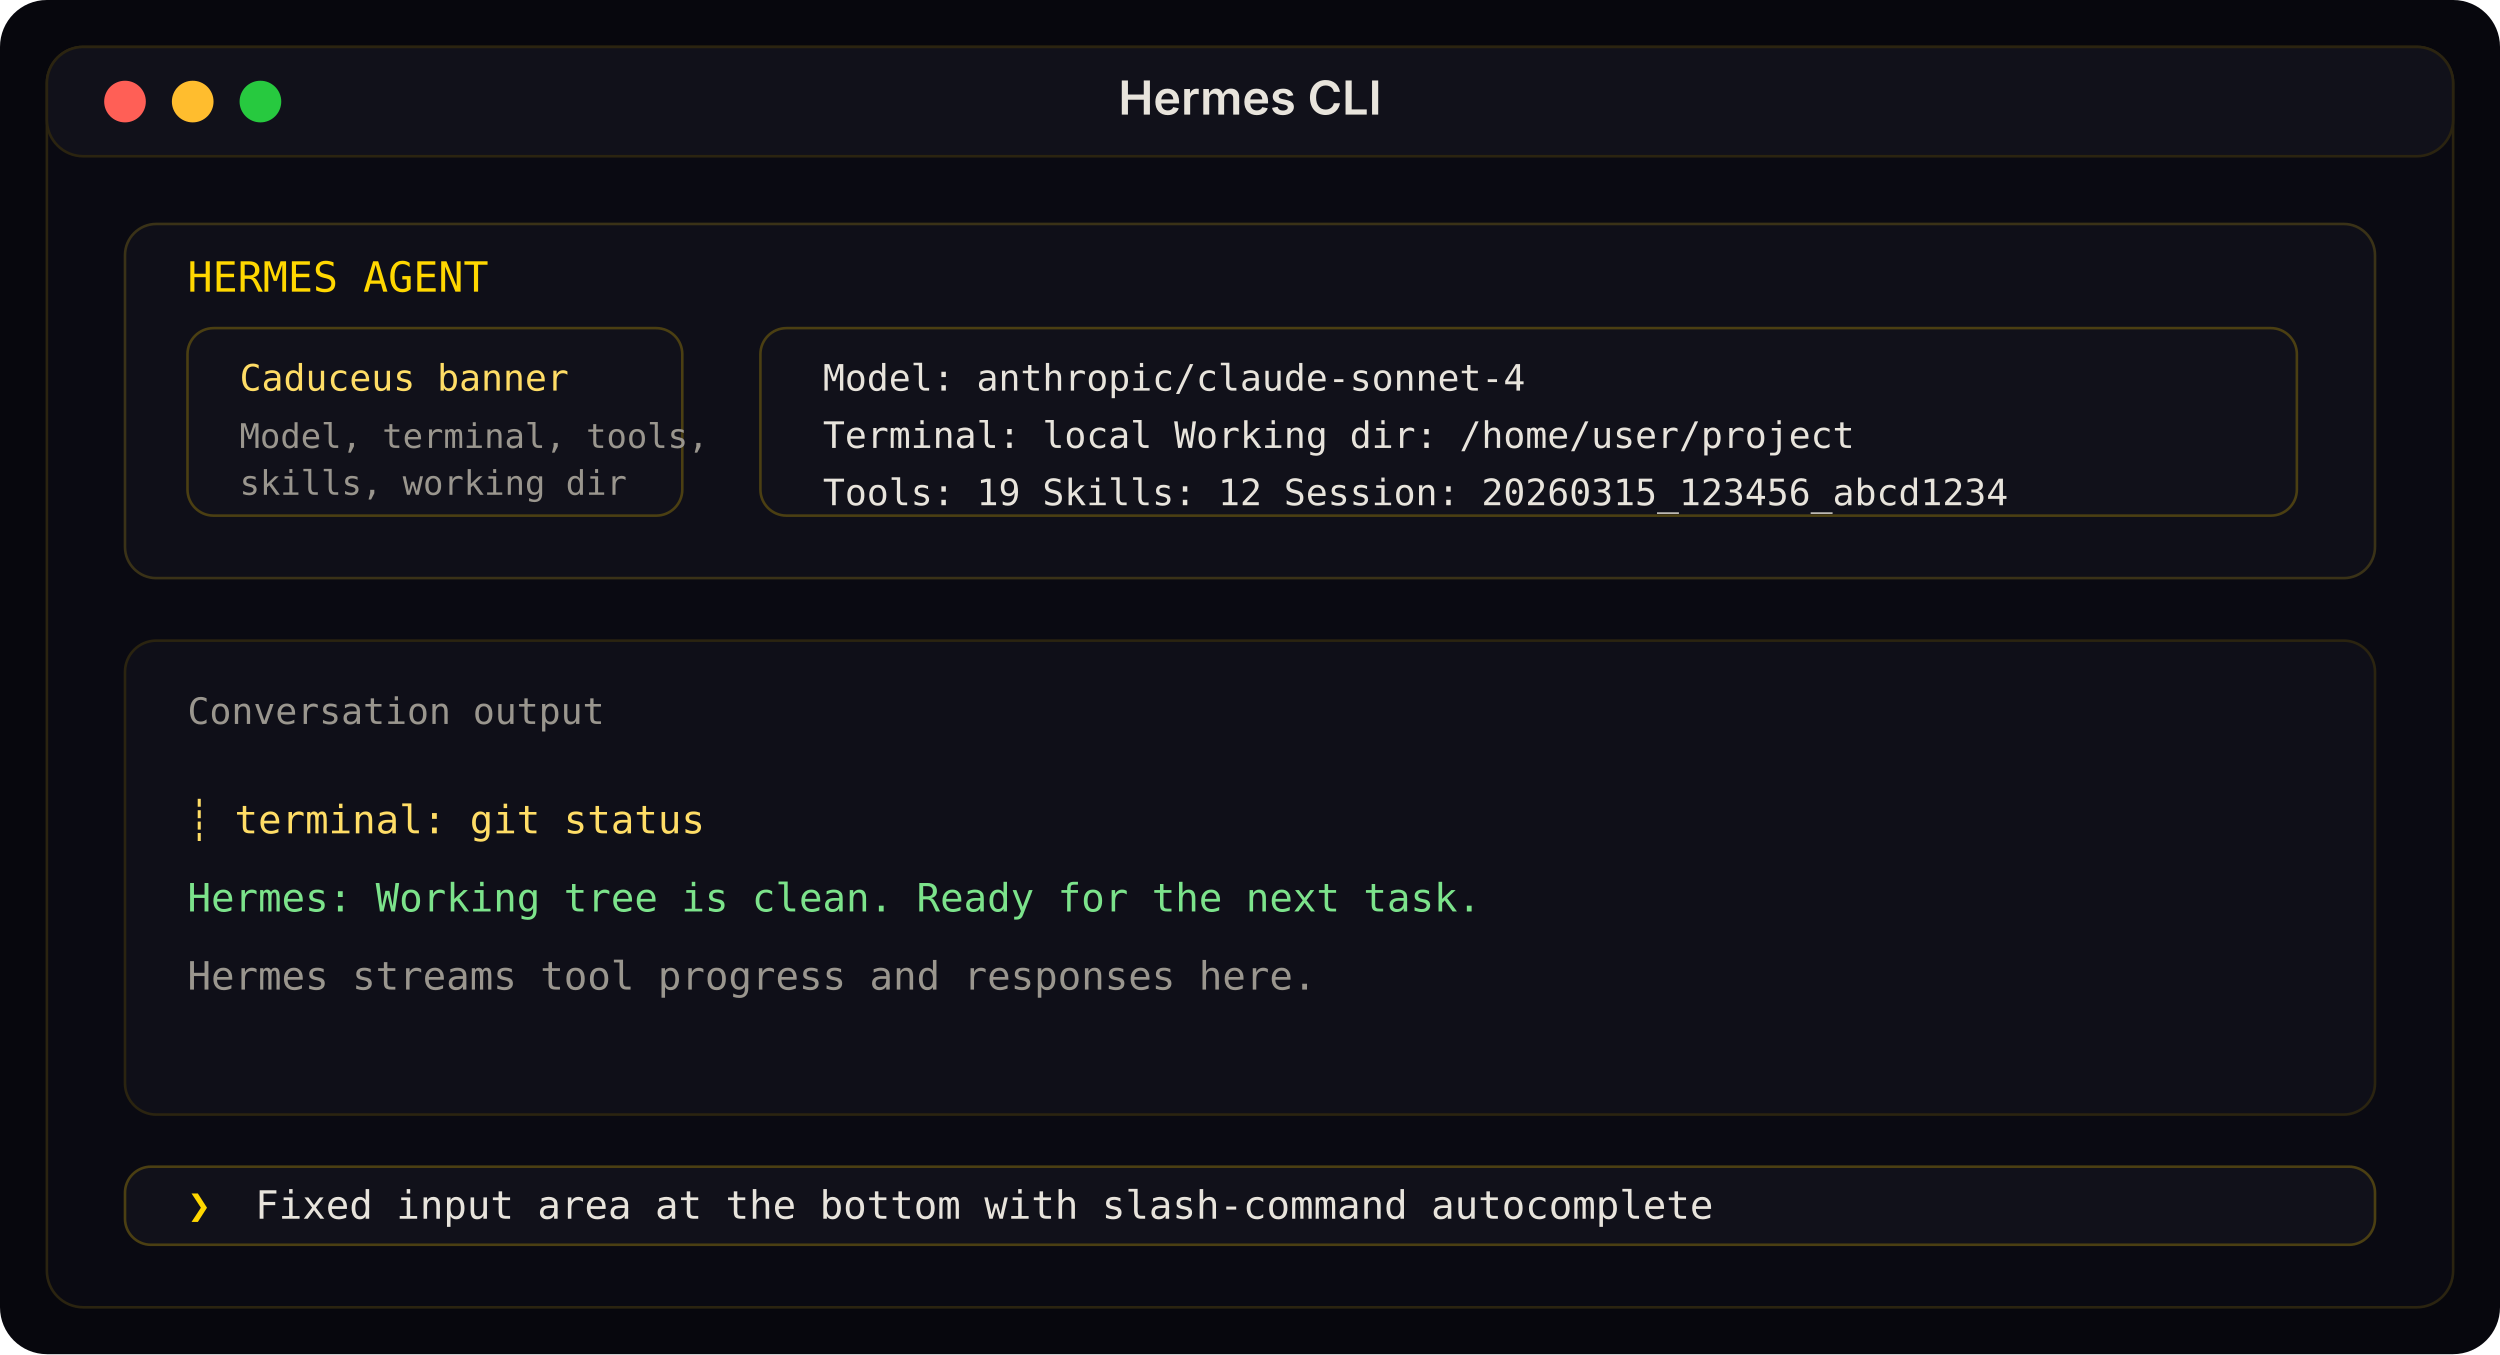
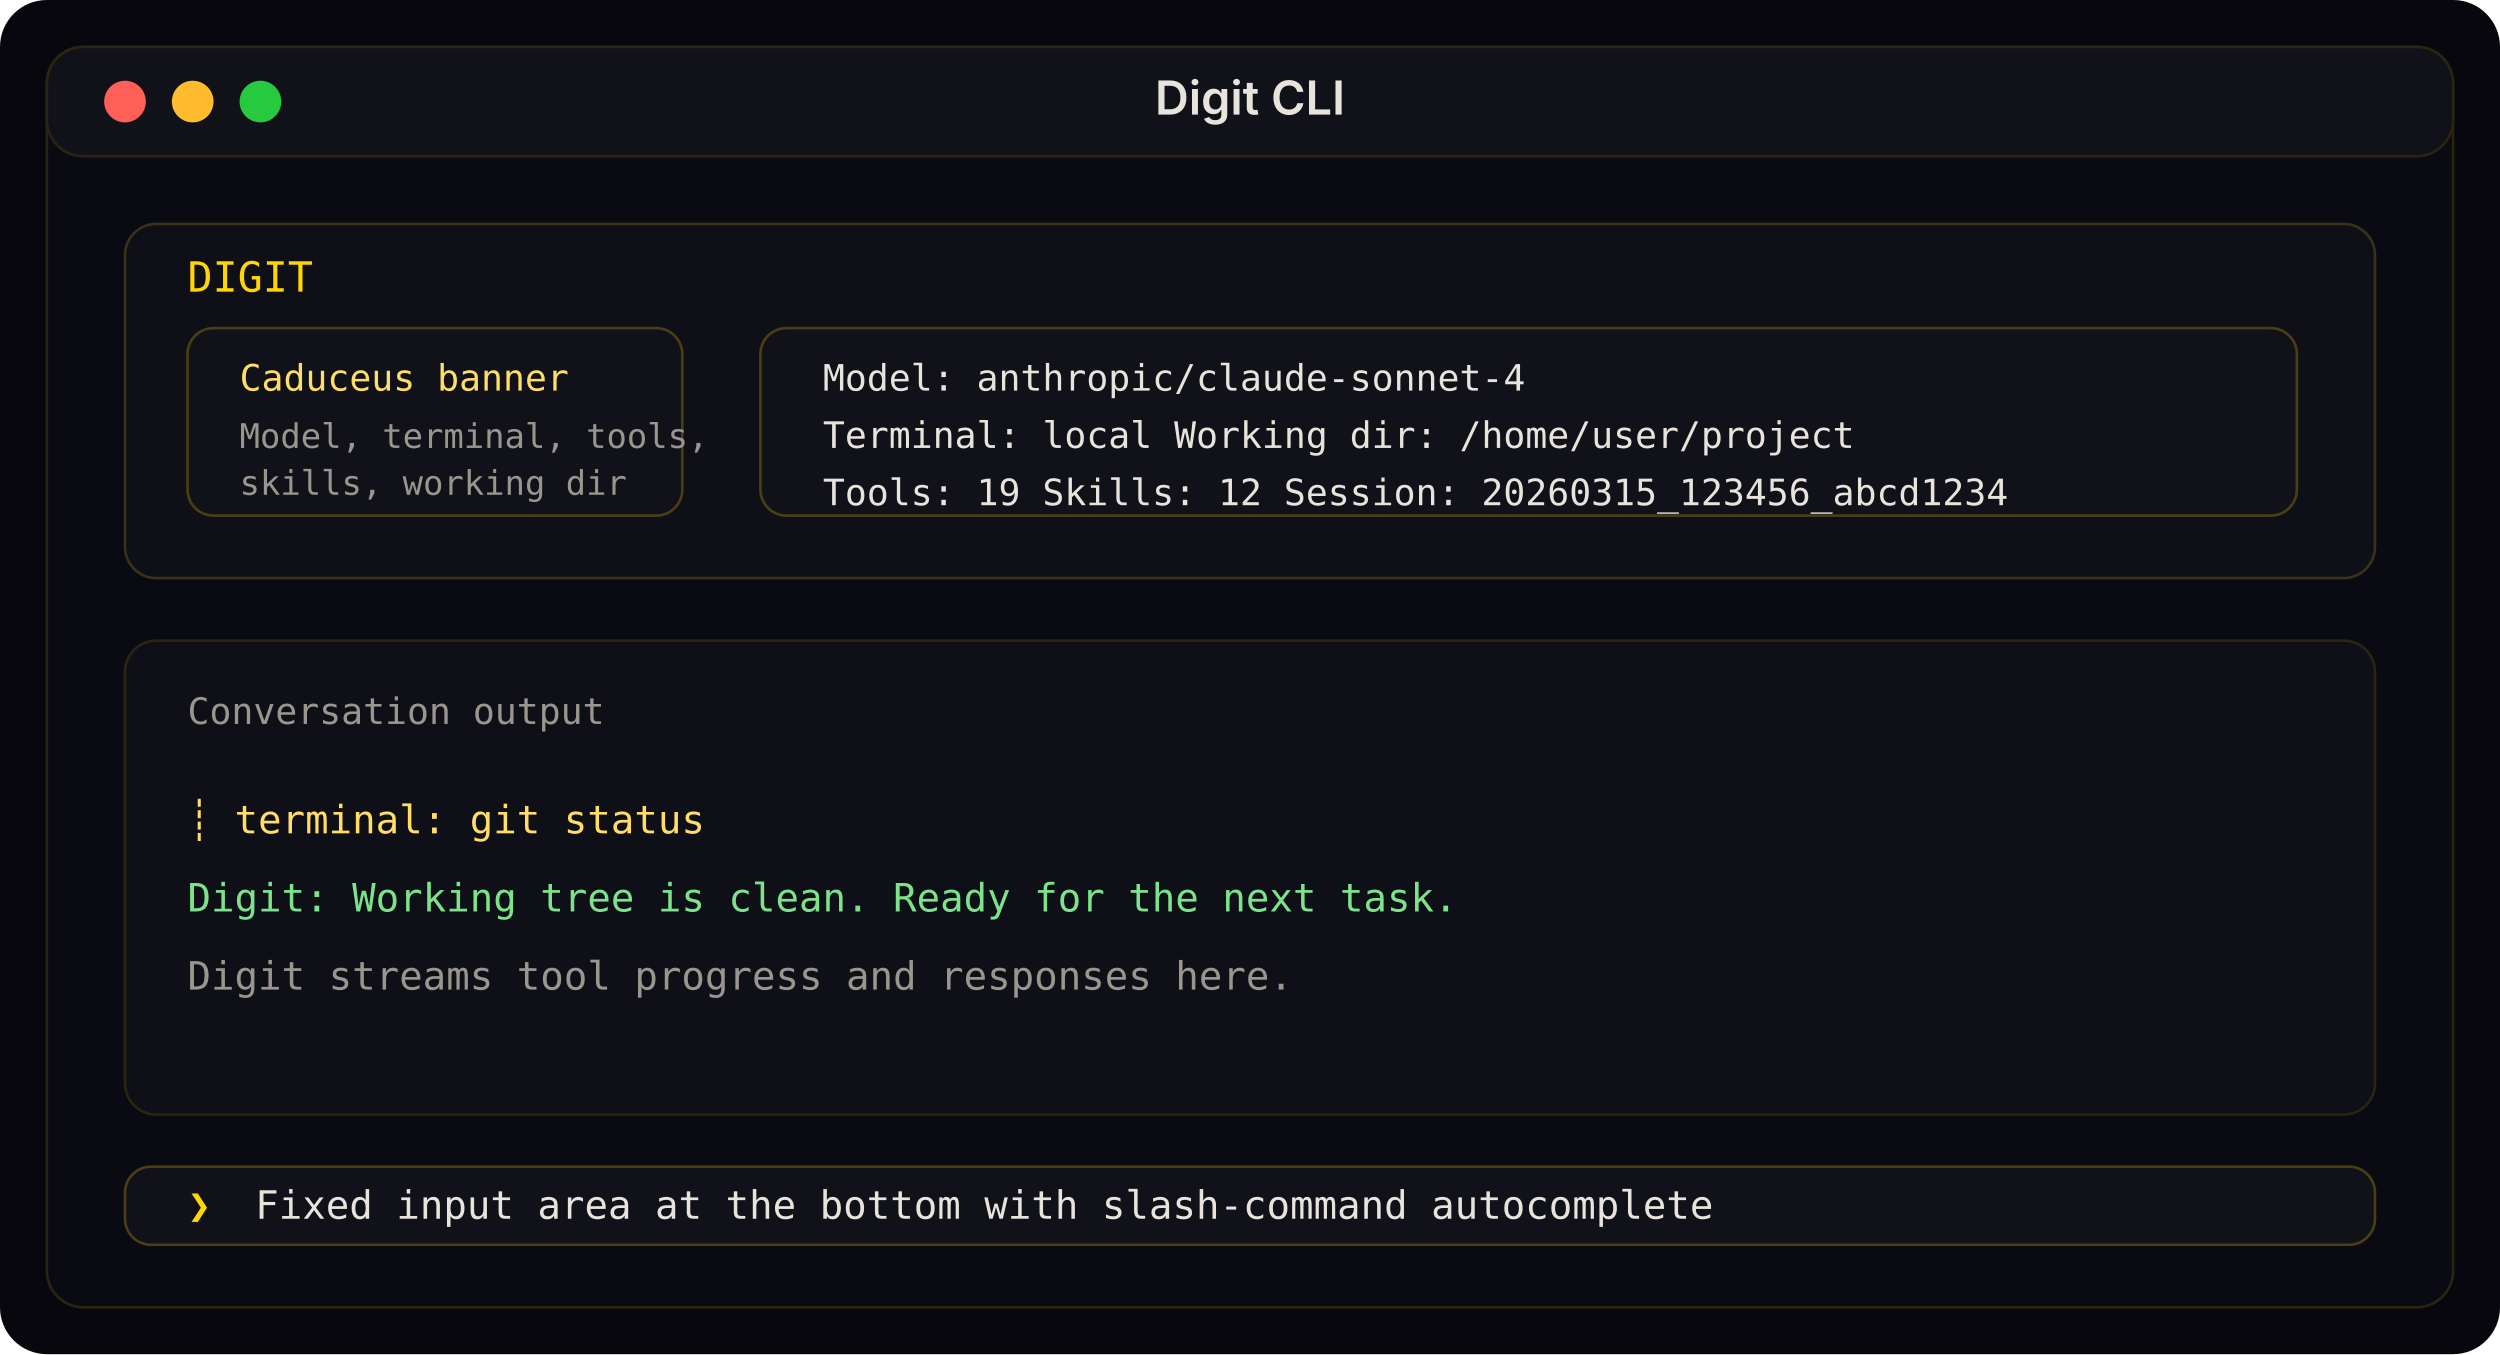
<svg xmlns="http://www.w3.org/2000/svg" width="960" height="520" viewBox="0 0 960 520" role="img" aria-labelledby="title desc">
  <rect width="960" height="520" rx="18" fill="#07070d" />
  <rect x="18" y="18" width="924" height="484" rx="14" fill="#0a0a12" stroke="#2b2410" />
  <rect x="18" y="18" width="924" height="42" rx="14" fill="#11111a" stroke="#2b2410" />
  <circle cx="48" cy="39" r="8" fill="#ff5f56" />
  <circle cx="74" cy="39" r="8" fill="#ffbd2e" />
  <circle cx="100" cy="39" r="8" fill="#27c93f" />
-   <text x="480" y="44" text-anchor="middle" fill="#e8e4dc" font-family="Inter, sans-serif" font-size="18" font-weight="600">Hermes CLI</text>
+   <text x="480" y="44" text-anchor="middle" fill="#e8e4dc" font-family="Inter, sans-serif" font-size="18" font-weight="600">Digit CLI</text>
  <rect x="48" y="86" width="864" height="136" rx="12" fill="#0f0f18" stroke="#3a3217" />
-   <text x="72" y="112" fill="#ffd700" font-family="JetBrains Mono, monospace" font-size="16">HERMES AGENT</text>
+   <text x="72" y="112" fill="#ffd700" font-family="JetBrains Mono, monospace" font-size="16">DIGIT</text>
  <rect x="72" y="126" width="190" height="72" rx="10" fill="#11111a" stroke="#4b3f12" />
  <text x="92" y="150" fill="#ffdd66" font-family="JetBrains Mono, monospace" font-size="14">Caduceus banner</text>
  <text x="92" y="172" fill="#9a968e" font-family="JetBrains Mono, monospace" font-size="13">Model, terminal, tools,</text>
  <text x="92" y="190" fill="#9a968e" font-family="JetBrains Mono, monospace" font-size="13">skills, working dir</text>
  <rect x="292" y="126" width="590" height="72" rx="10" fill="#11111a" stroke="#4b3f12" />
  <text x="316" y="150" fill="#e8e4dc" font-family="JetBrains Mono, monospace" font-size="14">Model: anthropic/claude-sonnet-4</text>
  <text x="316" y="172" fill="#e8e4dc" font-family="JetBrains Mono, monospace" font-size="14">Terminal: local   Working dir: /home/user/project</text>
  <text x="316" y="194" fill="#e8e4dc" font-family="JetBrains Mono, monospace" font-size="14">Tools: 19   Skills: 12   Session: 20260315_123456_abcd1234</text>
  <rect x="48" y="246" width="864" height="182" rx="12" fill="#0f0f18" stroke="#2b2410" />
  <text x="72" y="278" fill="#9a968e" font-family="JetBrains Mono, monospace" font-size="14">Conversation output</text>
  <text x="72" y="320" fill="#ffdd66" font-family="JetBrains Mono, monospace" font-size="15">┊ terminal: git status</text>
-   <text x="72" y="350" fill="#7ce38b" font-family="JetBrains Mono, monospace" font-size="15">Hermes: Working tree is clean. Ready for the next task.</text>
-   <text x="72" y="380" fill="#9a968e" font-family="JetBrains Mono, monospace" font-size="15">Hermes streams tool progress and responses here.</text>
+   <text x="72" y="350" fill="#7ce38b" font-family="JetBrains Mono, monospace" font-size="15">Digit: Working tree is clean. Ready for the next task.</text>
+   <text x="72" y="380" fill="#9a968e" font-family="JetBrains Mono, monospace" font-size="15">Digit streams tool progress and responses here.</text>
  <rect x="48" y="448" width="864" height="30" rx="10" fill="#11111a" stroke="#4b3f12" />
  <text x="72" y="468" fill="#ffd700" font-family="JetBrains Mono, monospace" font-size="15">❯</text>
  <text x="98" y="468" fill="#e8e4dc" font-family="JetBrains Mono, monospace" font-size="15">Fixed input area at the bottom with slash-command autocomplete</text>
</svg>
